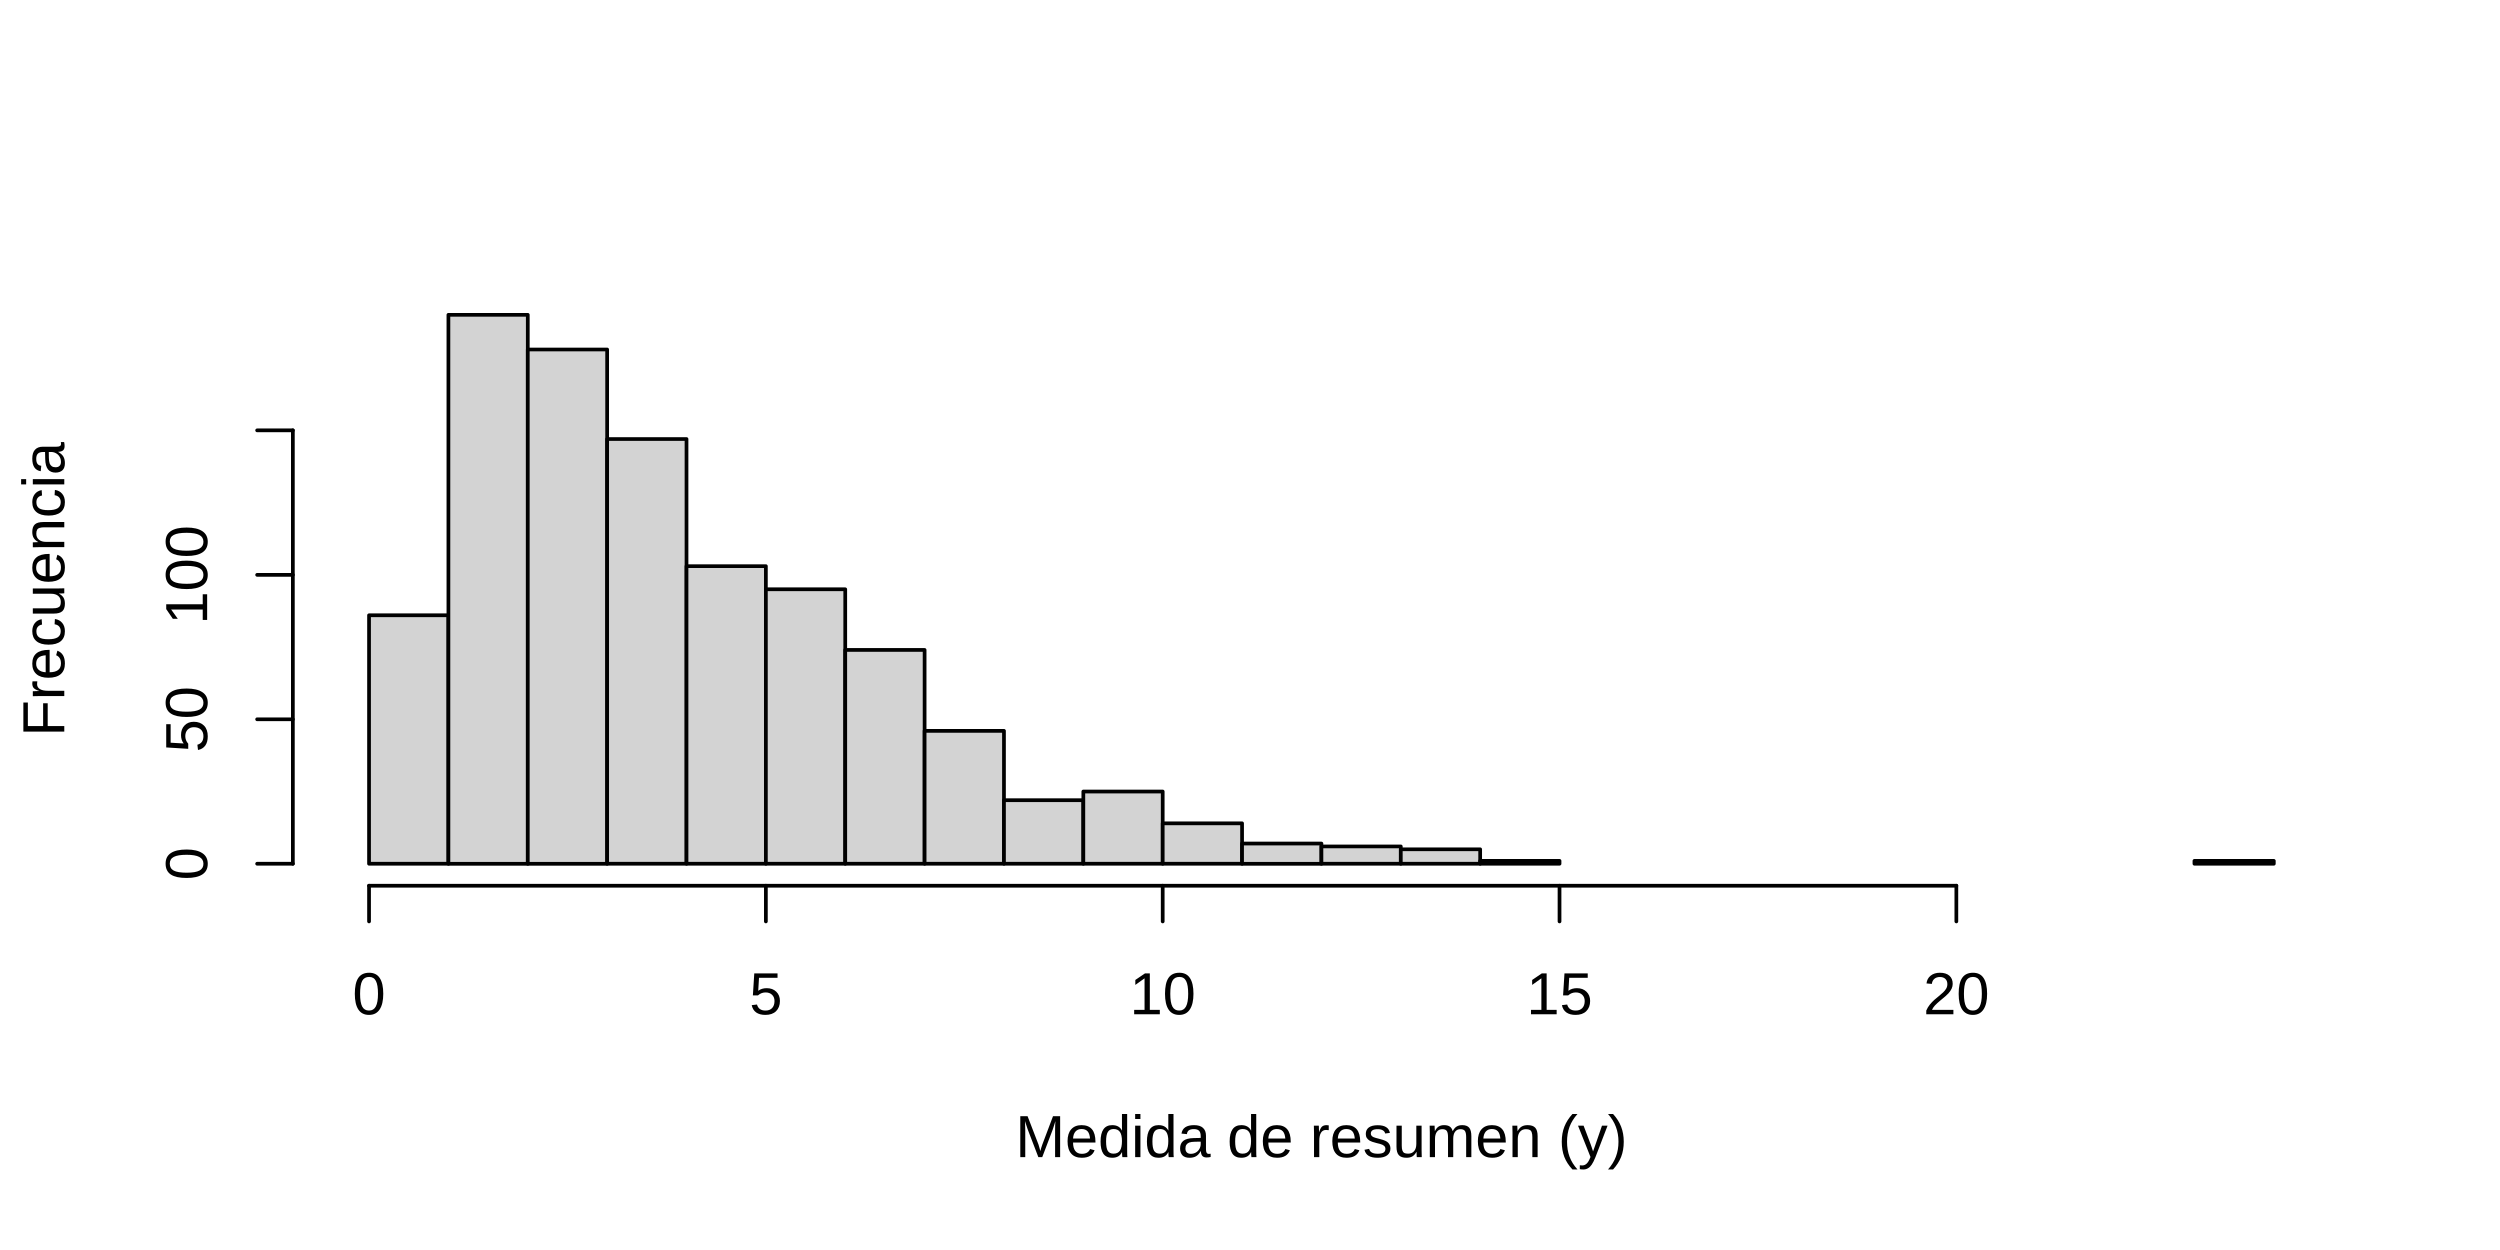
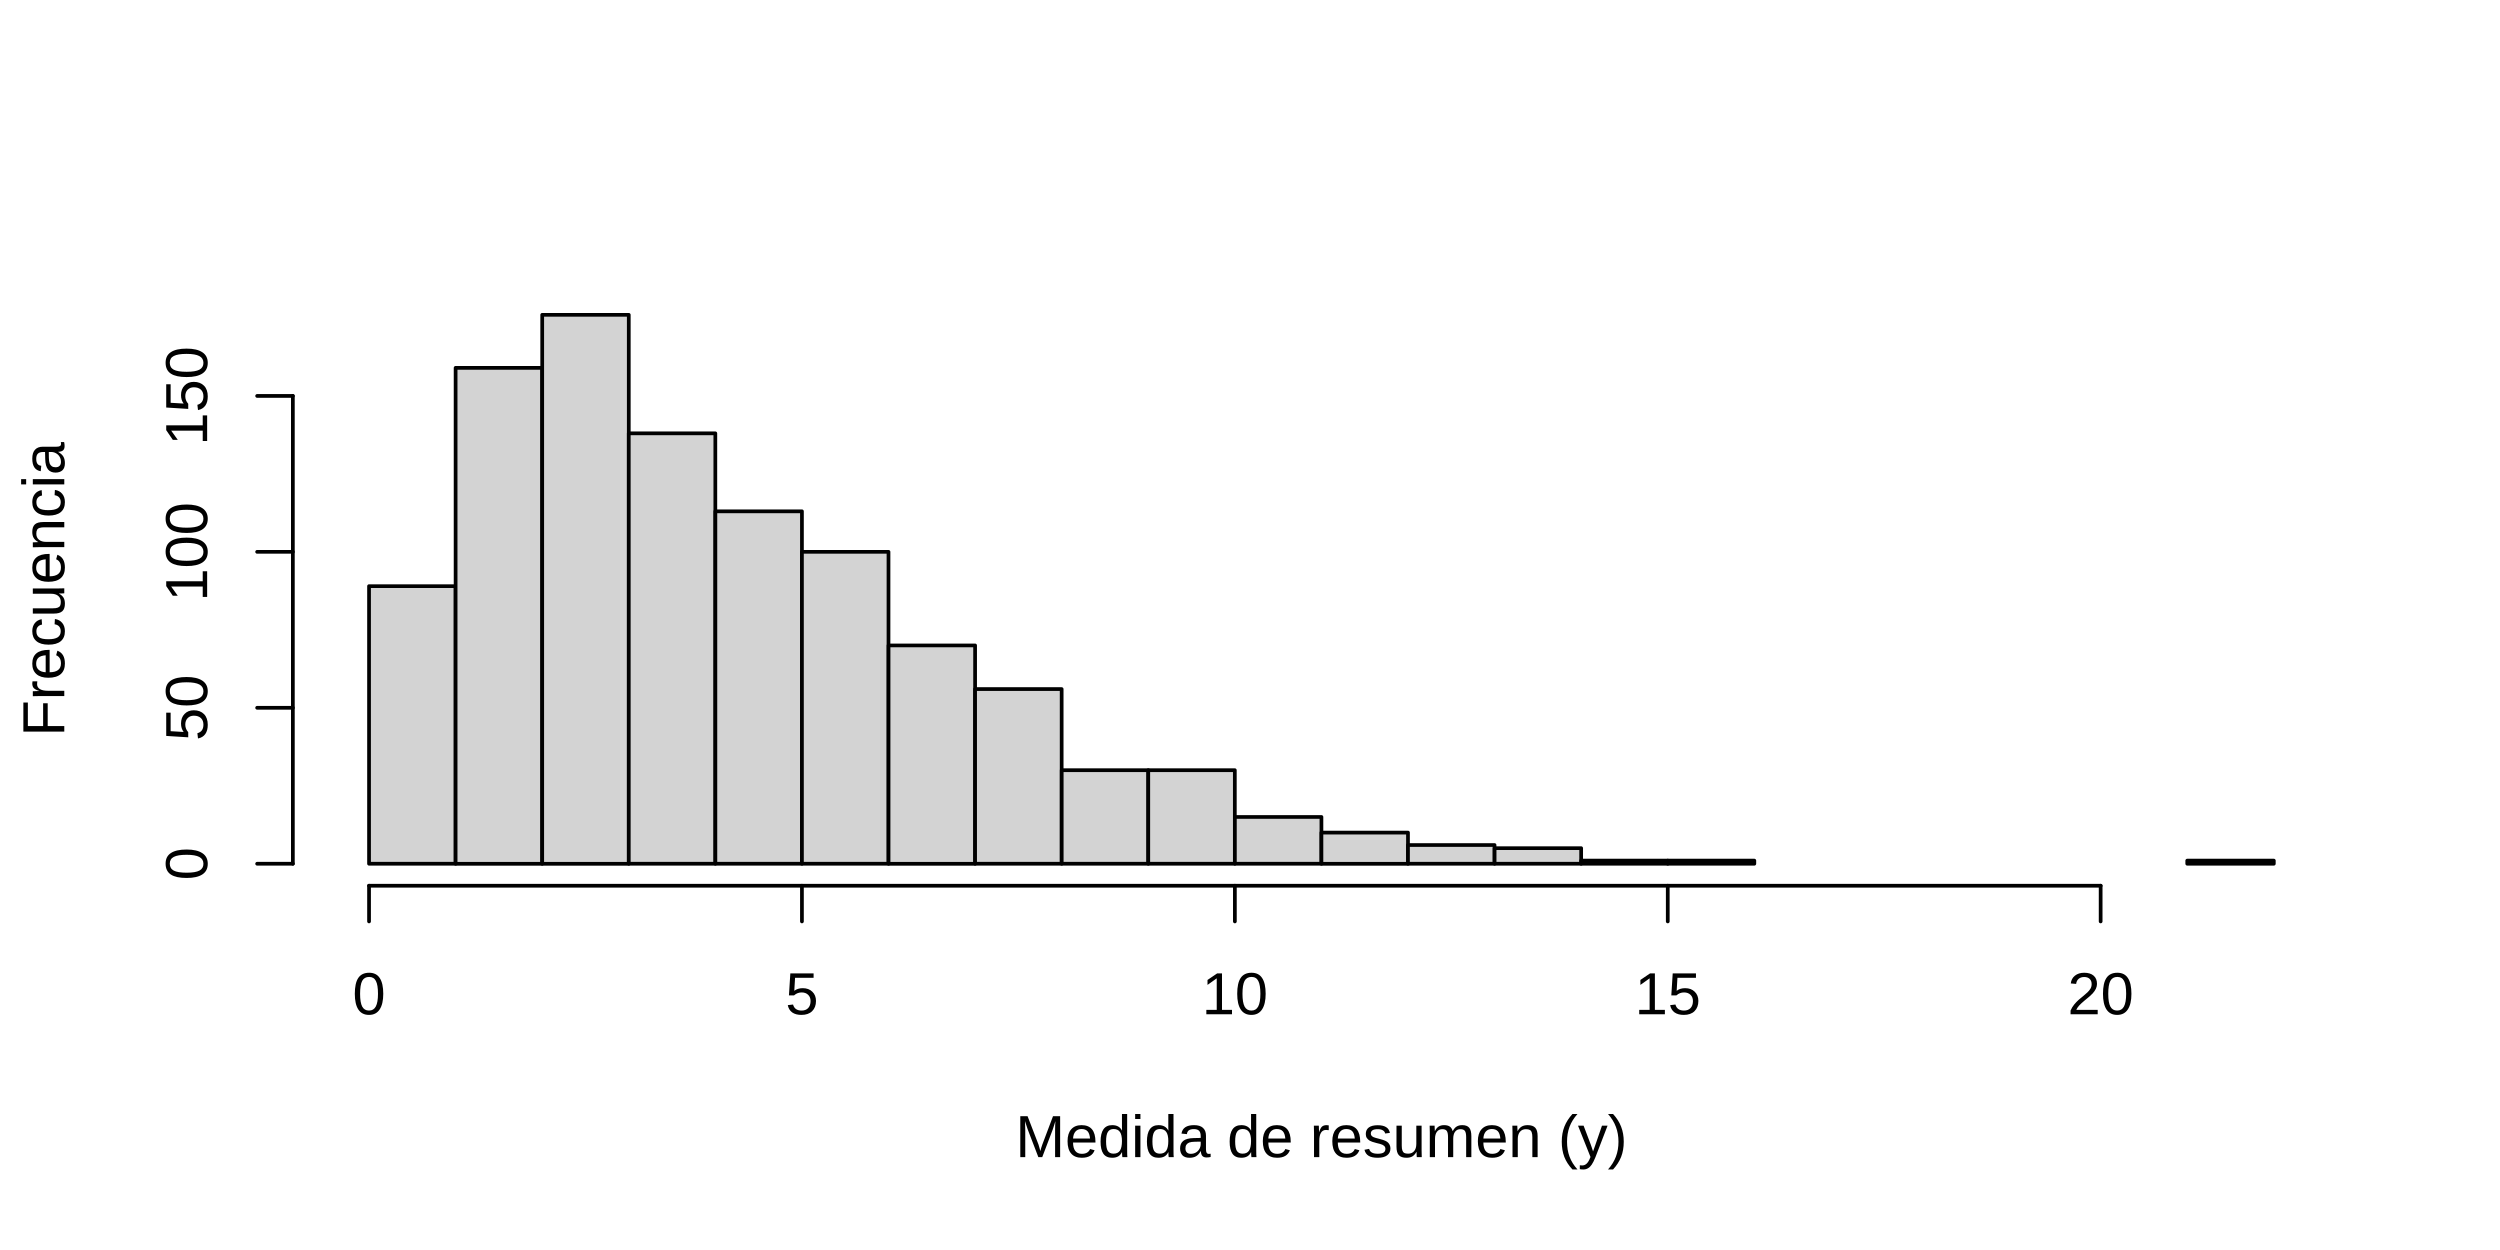
<svg xmlns="http://www.w3.org/2000/svg" class="svglite" width="504.00pt" height="252.00pt" viewBox="0 0 504.00 252.00">
  <defs>
    <style type="text/css">
    .svglite line, .svglite polyline, .svglite polygon, .svglite path, .svglite rect, .svglite circle {
      fill: none;
      stroke: #000000;
      stroke-linecap: round;
      stroke-linejoin: round;
      stroke-miterlimit: 10.00;
    }
+     .svglite text {
+       white-space: pre;
+     }
  </style>
  </defs>
  <rect width="100%" height="100%" style="stroke: none; fill: #FFFFFF;" />
  <defs>
    <clipPath id="cpMC4wMHw1MDQuMDB8MC4wMHwyNTIuMDA=">
      <rect x="0.00" y="0.00" width="504.00" height="252.00" />
    </clipPath>
  </defs>
  <g clip-path="url(#cpMC4wMHw1MDQuMDB8MC4wMHwyNTIuMDA=)">
-     <text x="266.40" y="233.28" text-anchor="middle" style="font-size: 12.00px; font-family: Arial;" textLength="123.38px" lengthAdjust="spacingAndGlyphs">Medida de resumen (y)</text>
-     <text transform="translate(12.96,118.80) rotate(-90)" text-anchor="middle" style="font-size: 12.00px; font-family: Arial;" textLength="59.36px" lengthAdjust="spacingAndGlyphs">Frecuencia</text>
-     <line x1="74.40" y1="178.56" x2="394.40" y2="178.56" style="stroke-width: 0.75;" />
+     <text x="266.40" y="233.28" text-anchor="middle" style="font-size: 12.00px; font-family: &quot;Arial&quot;;" textLength="123.38px" lengthAdjust="spacingAndGlyphs">Medida de resumen (y)</text>
+     <text transform="translate(12.96,118.80) rotate(-90)" text-anchor="middle" style="font-size: 12.00px; font-family: &quot;Arial&quot;;" textLength="59.36px" lengthAdjust="spacingAndGlyphs">Frecuencia</text>
+     <line x1="74.40" y1="178.56" x2="423.49" y2="178.56" style="stroke-width: 0.75;" />
    <line x1="74.40" y1="178.56" x2="74.40" y2="185.76" style="stroke-width: 0.75;" />
-     <line x1="154.40" y1="178.56" x2="154.40" y2="185.76" style="stroke-width: 0.75;" />
-     <line x1="234.40" y1="178.56" x2="234.40" y2="185.76" style="stroke-width: 0.75;" />
-     <line x1="314.40" y1="178.56" x2="314.40" y2="185.76" style="stroke-width: 0.75;" />
-     <line x1="394.40" y1="178.56" x2="394.40" y2="185.76" style="stroke-width: 0.75;" />
-     <text x="74.40" y="204.48" text-anchor="middle" style="font-size: 12.00px; font-family: Arial;" textLength="6.67px" lengthAdjust="spacingAndGlyphs">0</text>
-     <text x="154.40" y="204.48" text-anchor="middle" style="font-size: 12.00px; font-family: Arial;" textLength="6.67px" lengthAdjust="spacingAndGlyphs">5</text>
-     <text x="234.40" y="204.48" text-anchor="middle" style="font-size: 12.00px; font-family: Arial;" textLength="13.35px" lengthAdjust="spacingAndGlyphs">10</text>
-     <text x="314.40" y="204.48" text-anchor="middle" style="font-size: 12.00px; font-family: Arial;" textLength="13.35px" lengthAdjust="spacingAndGlyphs">15</text>
-     <text x="394.40" y="204.48" text-anchor="middle" style="font-size: 12.00px; font-family: Arial;" textLength="13.35px" lengthAdjust="spacingAndGlyphs">20</text>
-     <line x1="59.04" y1="174.13" x2="59.04" y2="86.76" style="stroke-width: 0.75;" />
+     <line x1="161.67" y1="178.56" x2="161.67" y2="185.76" style="stroke-width: 0.75;" />
+     <line x1="248.95" y1="178.56" x2="248.95" y2="185.76" style="stroke-width: 0.75;" />
+     <line x1="336.22" y1="178.56" x2="336.22" y2="185.76" style="stroke-width: 0.75;" />
+     <line x1="423.49" y1="178.56" x2="423.49" y2="185.76" style="stroke-width: 0.75;" />
+     <text x="74.40" y="204.48" text-anchor="middle" style="font-size: 12.00px; font-family: &quot;Arial&quot;;" textLength="6.67px" lengthAdjust="spacingAndGlyphs">0</text>
+     <text x="161.67" y="204.48" text-anchor="middle" style="font-size: 12.00px; font-family: &quot;Arial&quot;;" textLength="6.67px" lengthAdjust="spacingAndGlyphs">5</text>
+     <text x="248.95" y="204.48" text-anchor="middle" style="font-size: 12.00px; font-family: &quot;Arial&quot;;" textLength="13.35px" lengthAdjust="spacingAndGlyphs">10</text>
+     <text x="336.22" y="204.48" text-anchor="middle" style="font-size: 12.00px; font-family: &quot;Arial&quot;;" textLength="13.35px" lengthAdjust="spacingAndGlyphs">15</text>
+     <text x="423.49" y="204.48" text-anchor="middle" style="font-size: 12.00px; font-family: &quot;Arial&quot;;" textLength="13.35px" lengthAdjust="spacingAndGlyphs">20</text>
+     <line x1="59.04" y1="174.13" x2="59.04" y2="79.82" style="stroke-width: 0.75;" />
    <line x1="59.04" y1="174.13" x2="51.84" y2="174.13" style="stroke-width: 0.75;" />
-     <line x1="59.04" y1="145.01" x2="51.84" y2="145.01" style="stroke-width: 0.75;" />
-     <line x1="59.04" y1="115.89" x2="51.84" y2="115.89" style="stroke-width: 0.75;" />
-     <line x1="59.04" y1="86.76" x2="51.84" y2="86.76" style="stroke-width: 0.75;" />
-     <text transform="translate(41.76,174.13) rotate(-90)" text-anchor="middle" style="font-size: 12.00px; font-family: Arial;" textLength="6.67px" lengthAdjust="spacingAndGlyphs">0</text>
-     <text transform="translate(41.76,145.01) rotate(-90)" text-anchor="middle" style="font-size: 12.00px; font-family: Arial;" textLength="13.35px" lengthAdjust="spacingAndGlyphs">50</text>
-     <text transform="translate(41.76,115.89) rotate(-90)" text-anchor="middle" style="font-size: 12.00px; font-family: Arial;" textLength="20.02px" lengthAdjust="spacingAndGlyphs">100</text>
+     <line x1="59.04" y1="142.69" x2="51.84" y2="142.69" style="stroke-width: 0.75;" />
+     <line x1="59.04" y1="111.25" x2="51.84" y2="111.25" style="stroke-width: 0.75;" />
+     <line x1="59.04" y1="79.82" x2="51.84" y2="79.82" style="stroke-width: 0.75;" />
+     <text transform="translate(41.76,174.13) rotate(-90)" text-anchor="middle" style="font-size: 12.00px; font-family: &quot;Arial&quot;;" textLength="6.67px" lengthAdjust="spacingAndGlyphs">0</text>
+     <text transform="translate(41.76,142.69) rotate(-90)" text-anchor="middle" style="font-size: 12.00px; font-family: &quot;Arial&quot;;" textLength="13.35px" lengthAdjust="spacingAndGlyphs">50</text>
+     <text transform="translate(41.76,111.25) rotate(-90)" text-anchor="middle" style="font-size: 12.00px; font-family: &quot;Arial&quot;;" textLength="20.02px" lengthAdjust="spacingAndGlyphs">100</text>
+     <text transform="translate(41.76,79.82) rotate(-90)" text-anchor="middle" style="font-size: 12.00px; font-family: &quot;Arial&quot;;" textLength="20.02px" lengthAdjust="spacingAndGlyphs">150</text>
  </g>
  <defs>
    <clipPath id="cpNTkuMDR8NDczLjc2fDU5LjA0fDE3OC41Ng==">
      <rect x="59.04" y="59.04" width="414.72" height="119.52" />
    </clipPath>
  </defs>
  <g clip-path="url(#cpNTkuMDR8NDczLjc2fDU5LjA0fDE3OC41Ng==)">
-     <rect x="74.40" y="124.04" width="16.00" height="50.09" style="stroke-width: 0.75; fill: #D3D3D3;" />
-     <rect x="90.40" y="63.47" width="16.00" height="110.67" style="stroke-width: 0.75; fill: #D3D3D3;" />
-     <rect x="106.40" y="70.46" width="16.00" height="103.68" style="stroke-width: 0.75; fill: #D3D3D3;" />
-     <rect x="122.40" y="88.51" width="16.00" height="85.62" style="stroke-width: 0.75; fill: #D3D3D3;" />
-     <rect x="138.40" y="114.14" width="16.00" height="59.99" style="stroke-width: 0.75; fill: #D3D3D3;" />
-     <rect x="154.40" y="118.80" width="16.00" height="55.33" style="stroke-width: 0.75; fill: #D3D3D3;" />
-     <rect x="170.40" y="131.03" width="16.00" height="43.10" style="stroke-width: 0.75; fill: #D3D3D3;" />
-     <rect x="186.40" y="147.34" width="16.00" height="26.79" style="stroke-width: 0.75; fill: #D3D3D3;" />
-     <rect x="202.40" y="161.32" width="16.00" height="12.81" style="stroke-width: 0.75; fill: #D3D3D3;" />
-     <rect x="218.40" y="159.57" width="16.00" height="14.56" style="stroke-width: 0.75; fill: #D3D3D3;" />
-     <rect x="234.40" y="165.98" width="16.00" height="8.15" style="stroke-width: 0.75; fill: #D3D3D3;" />
-     <rect x="250.40" y="170.06" width="16.00" height="4.08" style="stroke-width: 0.75; fill: #D3D3D3;" />
-     <rect x="266.40" y="170.64" width="16.00" height="3.49" style="stroke-width: 0.75; fill: #D3D3D3;" />
-     <rect x="282.40" y="171.22" width="16.00" height="2.91" style="stroke-width: 0.75; fill: #D3D3D3;" />
-     <rect x="298.40" y="173.55" width="16.00" height="0.58" style="stroke-width: 0.75; fill: #D3D3D3;" />
-     <rect x="314.40" y="174.13" width="16.00" height="0.00" style="stroke-width: 0.75; fill: #D3D3D3;" />
-     <rect x="330.40" y="174.13" width="16.00" height="0.00" style="stroke-width: 0.75; fill: #D3D3D3;" />
-     <rect x="346.40" y="174.13" width="16.00" height="0.00" style="stroke-width: 0.75; fill: #D3D3D3;" />
-     <rect x="362.40" y="174.13" width="16.00" height="0.00" style="stroke-width: 0.75; fill: #D3D3D3;" />
-     <rect x="378.40" y="174.13" width="16.00" height="0.00" style="stroke-width: 0.75; fill: #D3D3D3;" />
-     <rect x="394.40" y="174.13" width="16.00" height="0.00" style="stroke-width: 0.75; fill: #D3D3D3;" />
-     <rect x="410.40" y="174.13" width="16.00" height="0.00" style="stroke-width: 0.75; fill: #D3D3D3;" />
-     <rect x="426.40" y="174.13" width="16.00" height="0.00" style="stroke-width: 0.75; fill: #D3D3D3;" />
-     <rect x="442.40" y="173.55" width="16.00" height="0.58" style="stroke-width: 0.75; fill: #D3D3D3;" />
+     <rect x="74.40" y="118.17" width="17.45" height="55.96" style="stroke-width: 0.75; fill: #D3D3D3;" />
+     <rect x="91.85" y="74.16" width="17.45" height="99.98" style="stroke-width: 0.75; fill: #D3D3D3;" />
+     <rect x="109.31" y="63.47" width="17.45" height="110.67" style="stroke-width: 0.75; fill: #D3D3D3;" />
+     <rect x="126.76" y="87.36" width="17.45" height="86.77" style="stroke-width: 0.75; fill: #D3D3D3;" />
+     <rect x="144.22" y="103.08" width="17.45" height="71.05" style="stroke-width: 0.75; fill: #D3D3D3;" />
+     <rect x="161.67" y="111.25" width="17.45" height="62.88" style="stroke-width: 0.75; fill: #D3D3D3;" />
+     <rect x="179.13" y="130.12" width="17.45" height="44.02" style="stroke-width: 0.75; fill: #D3D3D3;" />
+     <rect x="196.58" y="138.92" width="17.45" height="35.21" style="stroke-width: 0.75; fill: #D3D3D3;" />
+     <rect x="214.04" y="155.27" width="17.45" height="18.86" style="stroke-width: 0.75; fill: #D3D3D3;" />
+     <rect x="231.49" y="155.27" width="17.45" height="18.86" style="stroke-width: 0.75; fill: #D3D3D3;" />
+     <rect x="248.95" y="164.70" width="17.45" height="9.43" style="stroke-width: 0.75; fill: #D3D3D3;" />
+     <rect x="266.40" y="167.85" width="17.45" height="6.29" style="stroke-width: 0.75; fill: #D3D3D3;" />
+     <rect x="283.85" y="170.36" width="17.45" height="3.77" style="stroke-width: 0.75; fill: #D3D3D3;" />
+     <rect x="301.31" y="170.99" width="17.45" height="3.14" style="stroke-width: 0.75; fill: #D3D3D3;" />
+     <rect x="318.76" y="173.50" width="17.45" height="0.63" style="stroke-width: 0.75; fill: #D3D3D3;" />
+     <rect x="336.22" y="173.50" width="17.45" height="0.63" style="stroke-width: 0.75; fill: #D3D3D3;" />
+     <rect x="353.67" y="174.13" width="17.45" height="0.00" style="stroke-width: 0.75; fill: #D3D3D3;" />
+     <rect x="371.13" y="174.13" width="17.45" height="0.00" style="stroke-width: 0.75; fill: #D3D3D3;" />
+     <rect x="388.58" y="174.13" width="17.45" height="0.00" style="stroke-width: 0.75; fill: #D3D3D3;" />
+     <rect x="406.04" y="174.13" width="17.45" height="0.00" style="stroke-width: 0.75; fill: #D3D3D3;" />
+     <rect x="423.49" y="174.13" width="17.45" height="0.00" style="stroke-width: 0.75; fill: #D3D3D3;" />
+     <rect x="440.95" y="173.50" width="17.45" height="0.63" style="stroke-width: 0.75; fill: #D3D3D3;" />
  </g>
</svg>
